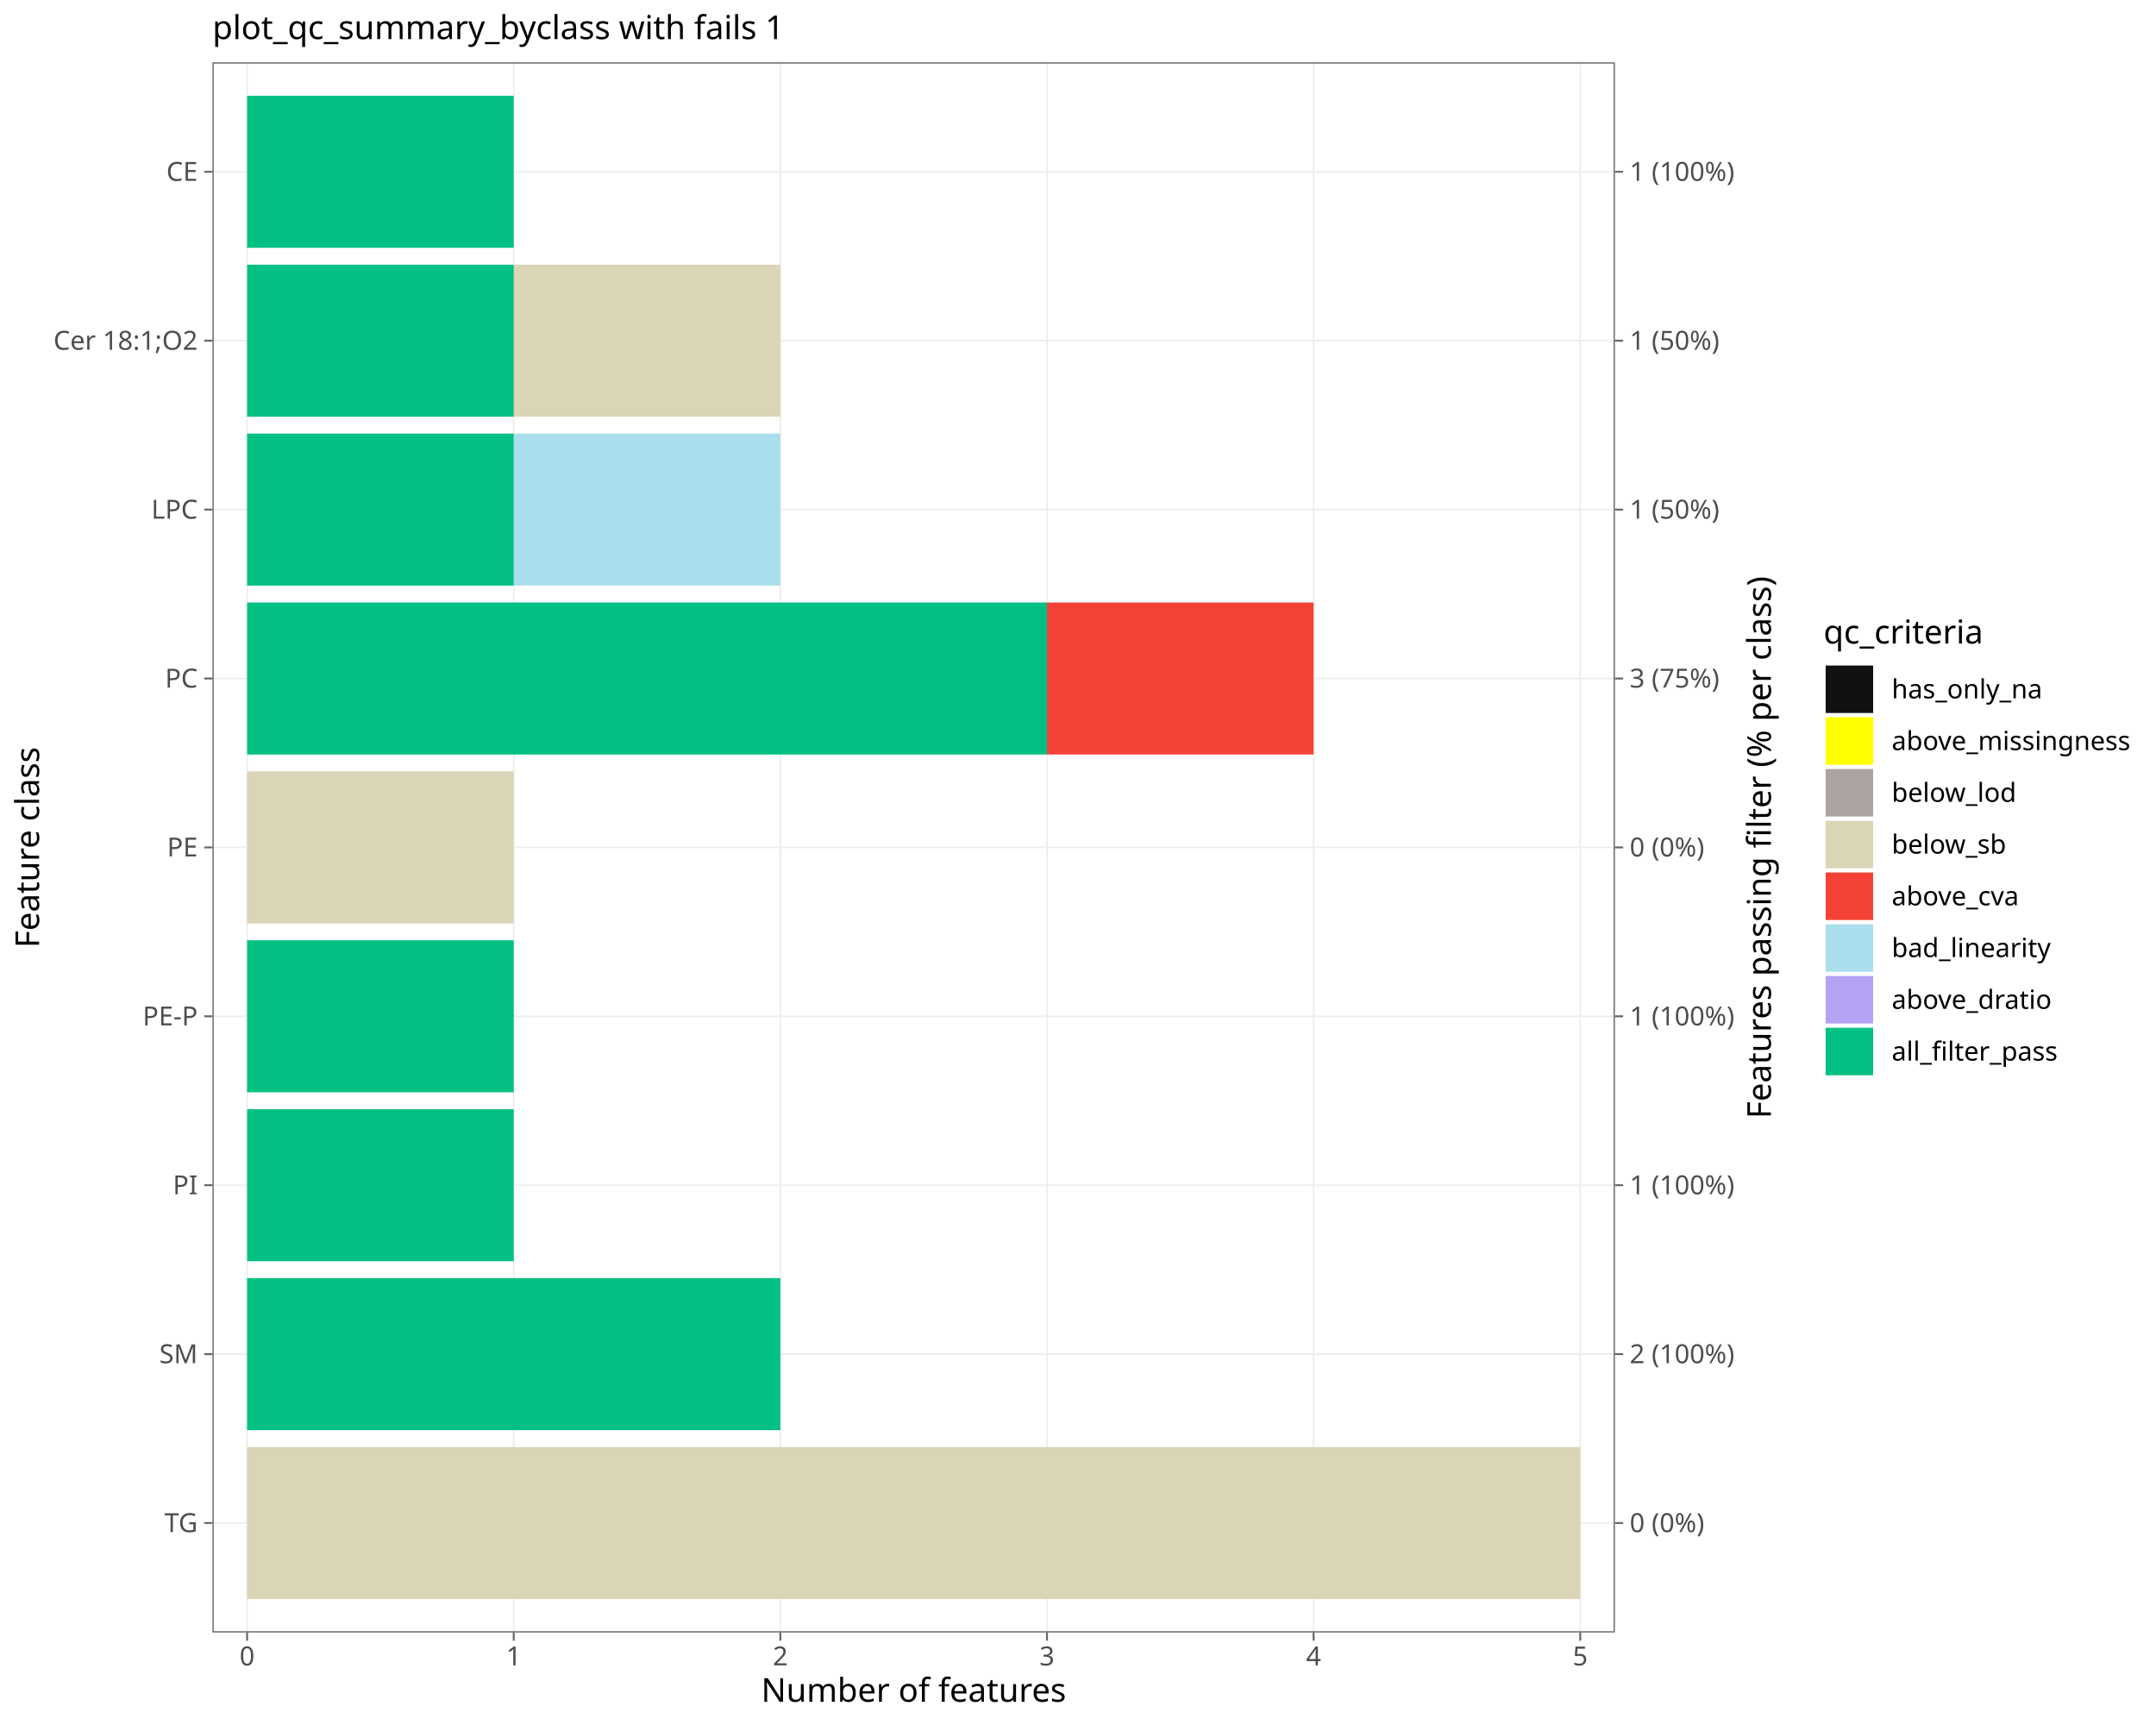
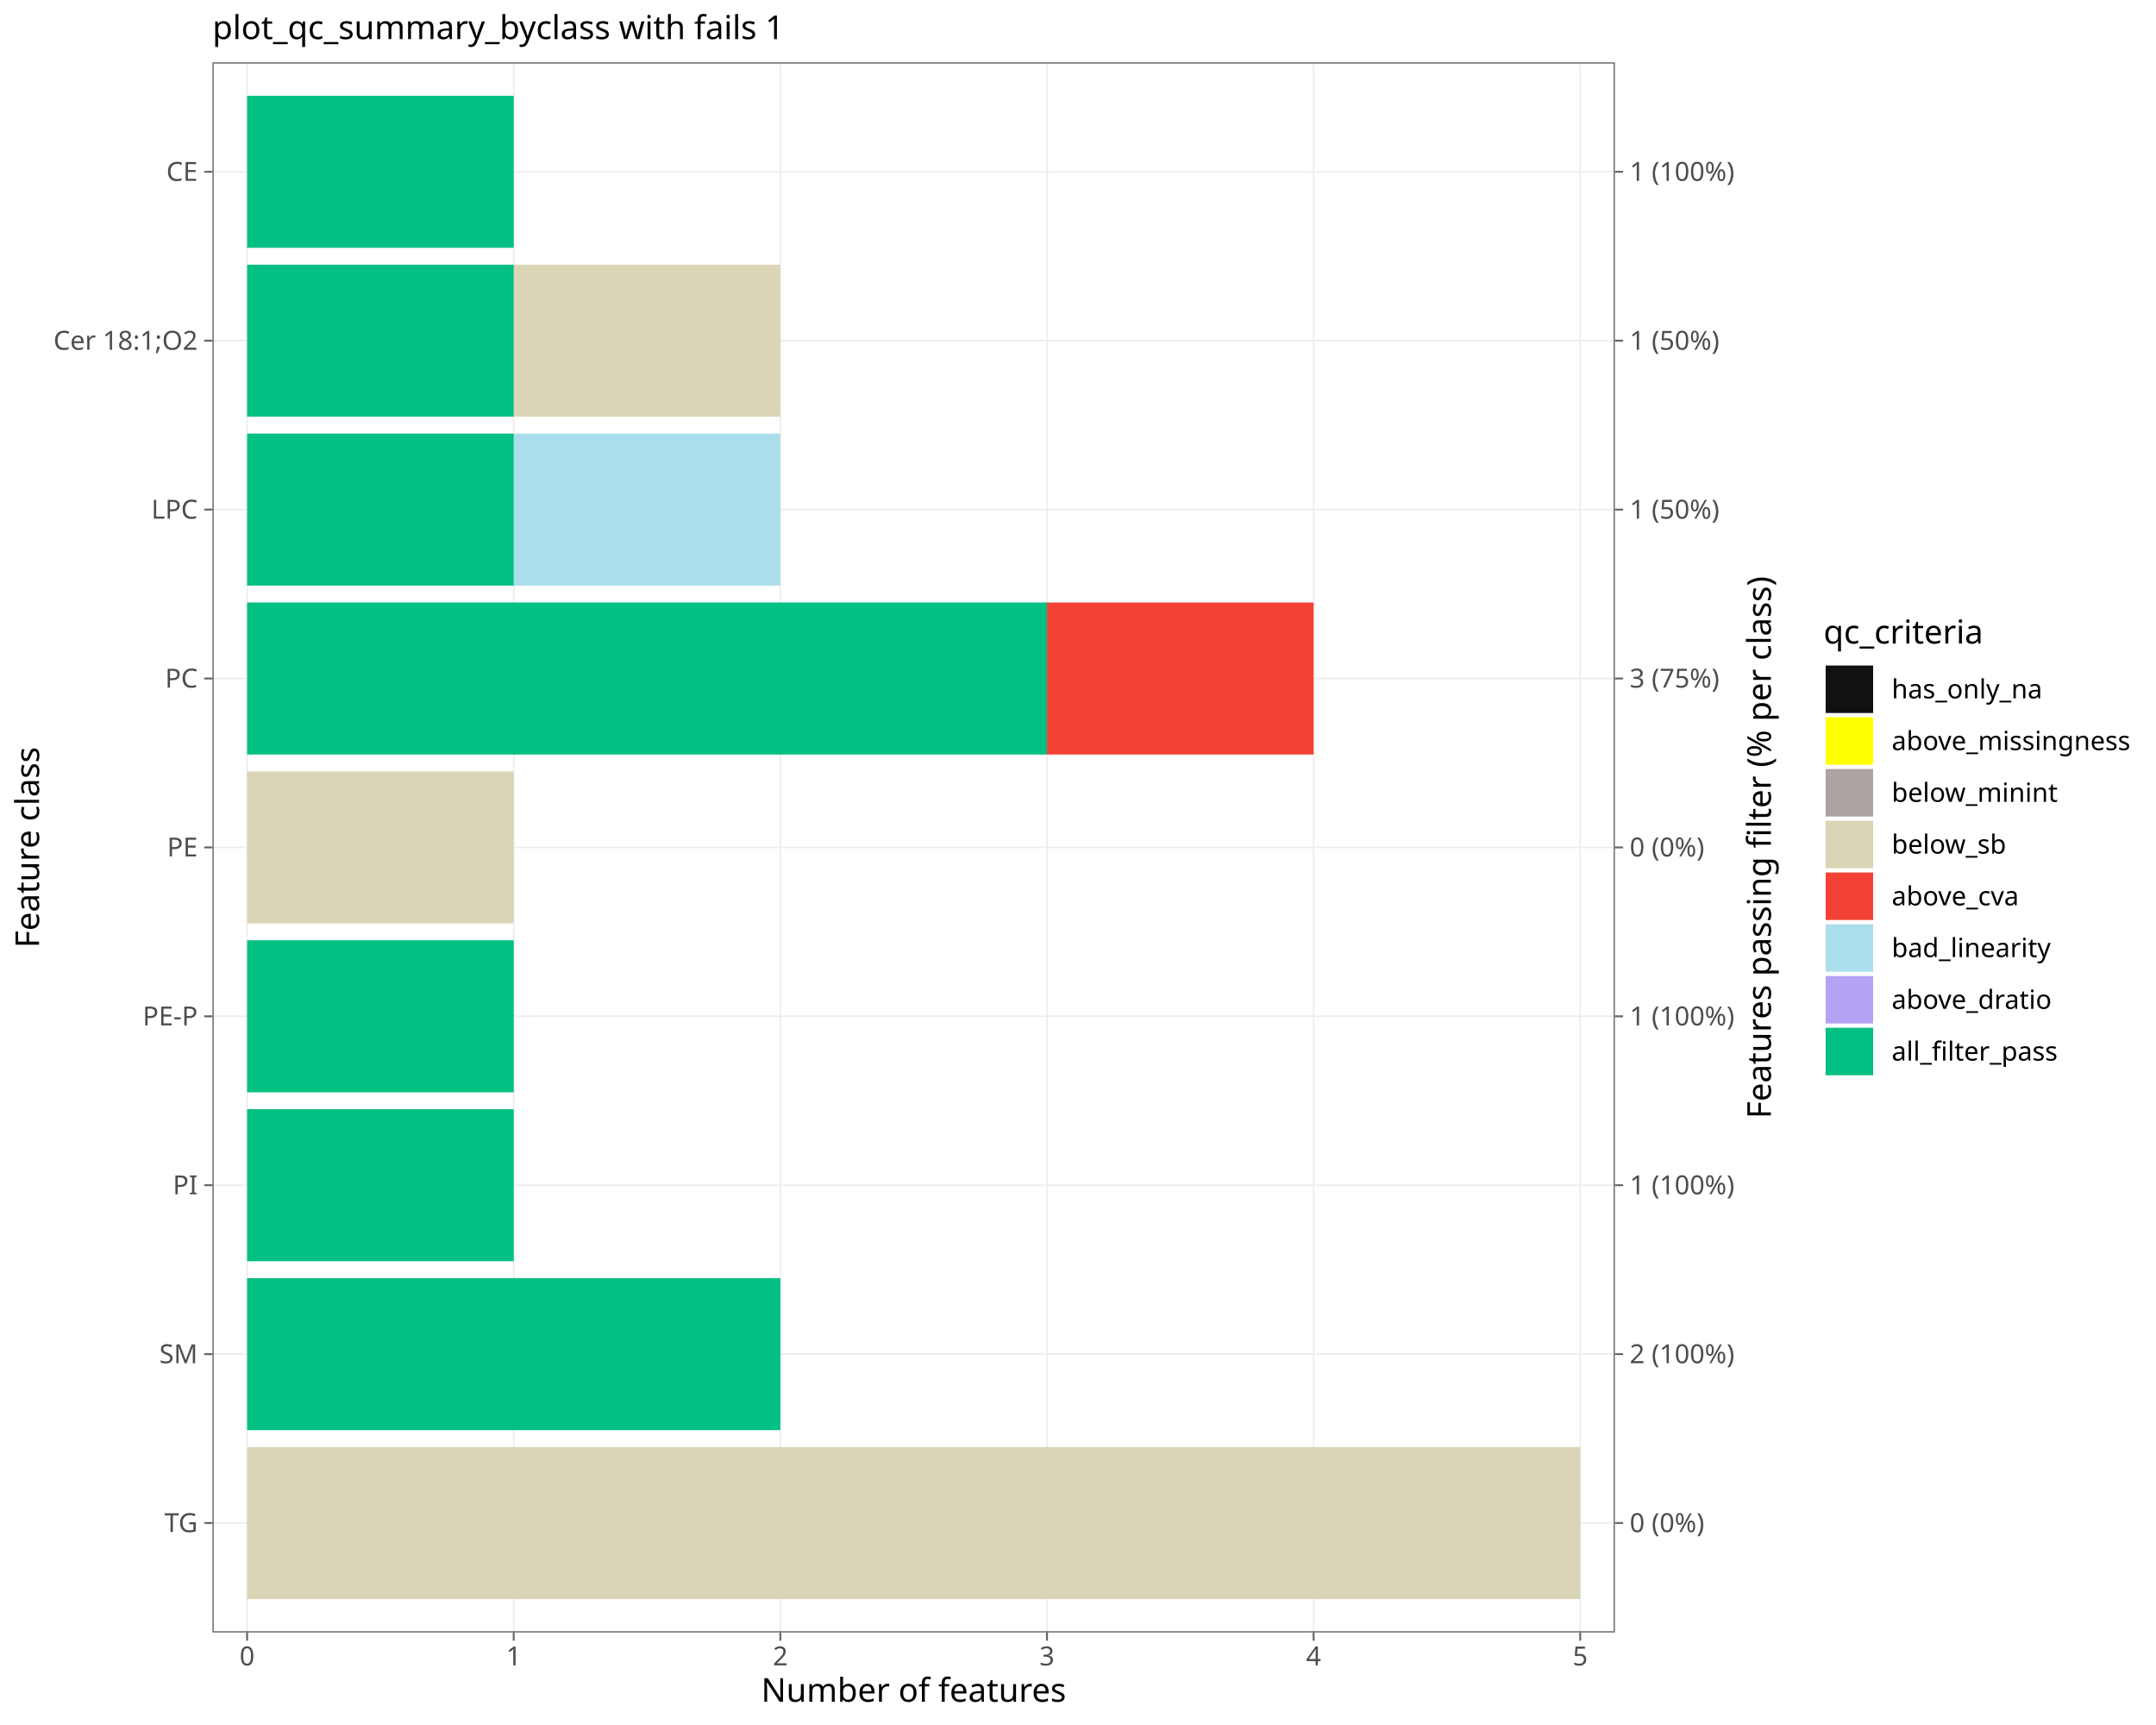
<svg xmlns="http://www.w3.org/2000/svg" class="svglite" data-engine-version="2.0" width="720.00pt" height="576.00pt" viewBox="0 0 720.00 576.00">
  <defs>
    <style type="text/css">
    .svglite line, .svglite polyline, .svglite polygon, .svglite path, .svglite rect, .svglite circle {
      fill: none;
      stroke: #000000;
      stroke-linecap: round;
      stroke-linejoin: round;
      stroke-miterlimit: 10.00;
    }
  </style>
  </defs>
  <rect width="100%" height="100%" style="stroke: none; fill: #FFFFFF;" />
  <defs>
    <clipPath id="cpMC4wMHw3MjAuMDB8MC4wMHw1NzYuMDA=">
      <rect x="0.00" y="0.00" width="720.00" height="576.00" />
    </clipPath>
  </defs>
  <g clip-path="url(#cpMC4wMHw3MjAuMDB8MC4wMHw1NzYuMDA=)">
    <rect x="0.00" y="0.00" width="720.00" height="576.00" style="stroke-width: 1.07; stroke: #FFFFFF; fill: #FFFFFF;" />
  </g>
  <defs>
    <clipPath id="cpNzAuOTV8NTM5LjMwfDIwLjgxfDU0NS4xMQ==">
      <rect x="70.95" y="20.81" width="468.35" height="524.30" />
    </clipPath>
  </defs>
  <g clip-path="url(#cpNzAuOTV8NTM5LjMwfDIwLjgxfDU0NS4xMQ==)">
    <rect x="70.95" y="20.81" width="468.35" height="524.30" style="stroke-width: 1.07; stroke: none; fill: #FFFFFF;" />
    <polyline points="70.95,508.56 539.30,508.56 " style="stroke-width: 0.53; stroke: #EDEDED; stroke-linecap: butt;" />
    <polyline points="70.95,452.16 539.30,452.16 " style="stroke-width: 0.53; stroke: #EDEDED; stroke-linecap: butt;" />
    <polyline points="70.95,395.76 539.30,395.76 " style="stroke-width: 0.53; stroke: #EDEDED; stroke-linecap: butt;" />
    <polyline points="70.95,339.36 539.30,339.36 " style="stroke-width: 0.53; stroke: #EDEDED; stroke-linecap: butt;" />
    <polyline points="70.95,282.96 539.30,282.96 " style="stroke-width: 0.53; stroke: #EDEDED; stroke-linecap: butt;" />
    <polyline points="70.95,226.56 539.30,226.56 " style="stroke-width: 0.53; stroke: #EDEDED; stroke-linecap: butt;" />
    <polyline points="70.95,170.16 539.30,170.16 " style="stroke-width: 0.53; stroke: #EDEDED; stroke-linecap: butt;" />
    <polyline points="70.95,113.76 539.30,113.76 " style="stroke-width: 0.53; stroke: #EDEDED; stroke-linecap: butt;" />
    <polyline points="70.95,57.36 539.30,57.36 " style="stroke-width: 0.53; stroke: #EDEDED; stroke-linecap: butt;" />
    <polyline points="82.52,545.11 82.52,20.81 " style="stroke-width: 0.53; stroke: #EDEDED; stroke-linecap: butt;" />
    <polyline points="171.56,545.11 171.56,20.81 " style="stroke-width: 0.53; stroke: #EDEDED; stroke-linecap: butt;" />
    <polyline points="260.60,545.11 260.60,20.81 " style="stroke-width: 0.53; stroke: #EDEDED; stroke-linecap: butt;" />
    <polyline points="349.64,545.11 349.64,20.81 " style="stroke-width: 0.53; stroke: #EDEDED; stroke-linecap: butt;" />
    <polyline points="438.68,545.11 438.68,20.81 " style="stroke-width: 0.53; stroke: #EDEDED; stroke-linecap: butt;" />
    <polyline points="527.72,545.11 527.72,20.81 " style="stroke-width: 0.53; stroke: #EDEDED; stroke-linecap: butt;" />
    <rect x="171.56" y="31.98" width="0.00" height="50.76" style="stroke-width: 1.07; stroke: none; stroke-linecap: butt; stroke-linejoin: miter; fill: #111111;" />
    <rect x="171.56" y="31.98" width="0.00" height="50.76" style="stroke-width: 1.07; stroke: none; stroke-linecap: butt; stroke-linejoin: miter; fill: #FFFF00;" />
    <rect x="171.56" y="31.98" width="0.00" height="50.76" style="stroke-width: 1.07; stroke: none; stroke-linecap: butt; stroke-linejoin: miter; fill: #ADA3A3;" />
    <rect x="171.56" y="31.98" width="0.00" height="50.76" style="stroke-width: 1.07; stroke: none; stroke-linecap: butt; stroke-linejoin: miter; fill: #D9D5B6;" />
    <rect x="171.56" y="31.98" width="0.00" height="50.76" style="stroke-width: 1.07; stroke: none; stroke-linecap: butt; stroke-linejoin: miter; fill: #F44336;" />
    <rect x="171.56" y="31.98" width="0.00" height="50.76" style="stroke-width: 1.07; stroke: none; stroke-linecap: butt; stroke-linejoin: miter; fill: #ABDEED;" />
    <rect x="171.56" y="31.98" width="0.00" height="50.76" style="stroke-width: 1.07; stroke: none; stroke-linecap: butt; stroke-linejoin: miter; fill: #B5A2F5;" />
    <rect x="82.52" y="31.98" width="89.04" height="50.76" style="stroke-width: 1.07; stroke: none; stroke-linecap: butt; stroke-linejoin: miter; fill: #02BF83;" />
    <rect x="260.60" y="88.38" width="0.00" height="50.76" style="stroke-width: 1.07; stroke: none; stroke-linecap: butt; stroke-linejoin: miter; fill: #111111;" />
    <rect x="260.60" y="88.38" width="0.00" height="50.76" style="stroke-width: 1.07; stroke: none; stroke-linecap: butt; stroke-linejoin: miter; fill: #FFFF00;" />
    <rect x="260.60" y="88.38" width="0.00" height="50.76" style="stroke-width: 1.07; stroke: none; stroke-linecap: butt; stroke-linejoin: miter; fill: #ADA3A3;" />
    <rect x="171.56" y="88.38" width="89.04" height="50.76" style="stroke-width: 1.07; stroke: none; stroke-linecap: butt; stroke-linejoin: miter; fill: #D9D5B6;" />
    <rect x="171.56" y="88.38" width="0.00" height="50.76" style="stroke-width: 1.07; stroke: none; stroke-linecap: butt; stroke-linejoin: miter; fill: #F44336;" />
    <rect x="171.56" y="88.38" width="0.00" height="50.76" style="stroke-width: 1.07; stroke: none; stroke-linecap: butt; stroke-linejoin: miter; fill: #ABDEED;" />
    <rect x="171.56" y="88.38" width="0.00" height="50.76" style="stroke-width: 1.07; stroke: none; stroke-linecap: butt; stroke-linejoin: miter; fill: #B5A2F5;" />
    <rect x="82.52" y="88.38" width="89.04" height="50.76" style="stroke-width: 1.07; stroke: none; stroke-linecap: butt; stroke-linejoin: miter; fill: #02BF83;" />
    <rect x="260.60" y="144.78" width="0.00" height="50.76" style="stroke-width: 1.07; stroke: none; stroke-linecap: butt; stroke-linejoin: miter; fill: #111111;" />
    <rect x="260.60" y="144.78" width="0.00" height="50.76" style="stroke-width: 1.07; stroke: none; stroke-linecap: butt; stroke-linejoin: miter; fill: #FFFF00;" />
    <rect x="260.60" y="144.78" width="0.00" height="50.76" style="stroke-width: 1.07; stroke: none; stroke-linecap: butt; stroke-linejoin: miter; fill: #ADA3A3;" />
    <rect x="260.60" y="144.78" width="0.00" height="50.76" style="stroke-width: 1.07; stroke: none; stroke-linecap: butt; stroke-linejoin: miter; fill: #D9D5B6;" />
    <rect x="260.60" y="144.78" width="0.00" height="50.76" style="stroke-width: 1.07; stroke: none; stroke-linecap: butt; stroke-linejoin: miter; fill: #F44336;" />
    <rect x="171.56" y="144.78" width="89.04" height="50.76" style="stroke-width: 1.07; stroke: none; stroke-linecap: butt; stroke-linejoin: miter; fill: #ABDEED;" />
    <rect x="171.56" y="144.78" width="0.00" height="50.76" style="stroke-width: 1.07; stroke: none; stroke-linecap: butt; stroke-linejoin: miter; fill: #B5A2F5;" />
    <rect x="82.52" y="144.78" width="89.04" height="50.76" style="stroke-width: 1.07; stroke: none; stroke-linecap: butt; stroke-linejoin: miter; fill: #02BF83;" />
    <rect x="438.68" y="201.18" width="0.00" height="50.76" style="stroke-width: 1.07; stroke: none; stroke-linecap: butt; stroke-linejoin: miter; fill: #111111;" />
    <rect x="438.68" y="201.18" width="0.00" height="50.76" style="stroke-width: 1.07; stroke: none; stroke-linecap: butt; stroke-linejoin: miter; fill: #FFFF00;" />
    <rect x="438.68" y="201.18" width="0.00" height="50.76" style="stroke-width: 1.07; stroke: none; stroke-linecap: butt; stroke-linejoin: miter; fill: #ADA3A3;" />
    <rect x="438.68" y="201.18" width="0.00" height="50.76" style="stroke-width: 1.07; stroke: none; stroke-linecap: butt; stroke-linejoin: miter; fill: #D9D5B6;" />
    <rect x="349.64" y="201.18" width="89.04" height="50.76" style="stroke-width: 1.07; stroke: none; stroke-linecap: butt; stroke-linejoin: miter; fill: #F44336;" />
    <rect x="349.64" y="201.18" width="0.00" height="50.76" style="stroke-width: 1.07; stroke: none; stroke-linecap: butt; stroke-linejoin: miter; fill: #ABDEED;" />
    <rect x="349.64" y="201.18" width="0.00" height="50.76" style="stroke-width: 1.07; stroke: none; stroke-linecap: butt; stroke-linejoin: miter; fill: #B5A2F5;" />
    <rect x="82.52" y="201.18" width="267.12" height="50.76" style="stroke-width: 1.07; stroke: none; stroke-linecap: butt; stroke-linejoin: miter; fill: #02BF83;" />
    <rect x="171.56" y="257.58" width="0.00" height="50.76" style="stroke-width: 1.07; stroke: none; stroke-linecap: butt; stroke-linejoin: miter; fill: #111111;" />
    <rect x="171.56" y="257.58" width="0.00" height="50.76" style="stroke-width: 1.07; stroke: none; stroke-linecap: butt; stroke-linejoin: miter; fill: #FFFF00;" />
    <rect x="171.56" y="257.58" width="0.00" height="50.76" style="stroke-width: 1.07; stroke: none; stroke-linecap: butt; stroke-linejoin: miter; fill: #ADA3A3;" />
    <rect x="82.52" y="257.58" width="89.04" height="50.76" style="stroke-width: 1.07; stroke: none; stroke-linecap: butt; stroke-linejoin: miter; fill: #D9D5B6;" />
    <rect x="82.52" y="257.58" width="0.00" height="50.76" style="stroke-width: 1.07; stroke: none; stroke-linecap: butt; stroke-linejoin: miter; fill: #F44336;" />
    <rect x="82.52" y="257.58" width="0.00" height="50.76" style="stroke-width: 1.07; stroke: none; stroke-linecap: butt; stroke-linejoin: miter; fill: #ABDEED;" />
    <rect x="82.52" y="257.58" width="0.00" height="50.76" style="stroke-width: 1.07; stroke: none; stroke-linecap: butt; stroke-linejoin: miter; fill: #B5A2F5;" />
    <rect x="82.52" y="257.58" width="0.00" height="50.76" style="stroke-width: 1.07; stroke: none; stroke-linecap: butt; stroke-linejoin: miter; fill: #02BF83;" />
    <rect x="171.56" y="313.98" width="0.00" height="50.76" style="stroke-width: 1.07; stroke: none; stroke-linecap: butt; stroke-linejoin: miter; fill: #111111;" />
    <rect x="171.56" y="313.98" width="0.00" height="50.76" style="stroke-width: 1.07; stroke: none; stroke-linecap: butt; stroke-linejoin: miter; fill: #FFFF00;" />
    <rect x="171.56" y="313.98" width="0.00" height="50.76" style="stroke-width: 1.07; stroke: none; stroke-linecap: butt; stroke-linejoin: miter; fill: #ADA3A3;" />
    <rect x="171.56" y="313.98" width="0.00" height="50.76" style="stroke-width: 1.07; stroke: none; stroke-linecap: butt; stroke-linejoin: miter; fill: #D9D5B6;" />
    <rect x="171.56" y="313.98" width="0.00" height="50.76" style="stroke-width: 1.07; stroke: none; stroke-linecap: butt; stroke-linejoin: miter; fill: #F44336;" />
    <rect x="171.56" y="313.98" width="0.00" height="50.76" style="stroke-width: 1.07; stroke: none; stroke-linecap: butt; stroke-linejoin: miter; fill: #ABDEED;" />
    <rect x="171.56" y="313.98" width="0.00" height="50.76" style="stroke-width: 1.07; stroke: none; stroke-linecap: butt; stroke-linejoin: miter; fill: #B5A2F5;" />
    <rect x="82.52" y="313.98" width="89.04" height="50.76" style="stroke-width: 1.07; stroke: none; stroke-linecap: butt; stroke-linejoin: miter; fill: #02BF83;" />
    <rect x="171.56" y="370.38" width="0.00" height="50.76" style="stroke-width: 1.07; stroke: none; stroke-linecap: butt; stroke-linejoin: miter; fill: #111111;" />
    <rect x="171.56" y="370.38" width="0.00" height="50.76" style="stroke-width: 1.07; stroke: none; stroke-linecap: butt; stroke-linejoin: miter; fill: #FFFF00;" />
    <rect x="171.56" y="370.38" width="0.00" height="50.76" style="stroke-width: 1.07; stroke: none; stroke-linecap: butt; stroke-linejoin: miter; fill: #ADA3A3;" />
    <rect x="171.56" y="370.38" width="0.00" height="50.76" style="stroke-width: 1.07; stroke: none; stroke-linecap: butt; stroke-linejoin: miter; fill: #D9D5B6;" />
    <rect x="171.56" y="370.38" width="0.00" height="50.76" style="stroke-width: 1.07; stroke: none; stroke-linecap: butt; stroke-linejoin: miter; fill: #F44336;" />
    <rect x="171.56" y="370.38" width="0.00" height="50.76" style="stroke-width: 1.07; stroke: none; stroke-linecap: butt; stroke-linejoin: miter; fill: #ABDEED;" />
    <rect x="171.56" y="370.38" width="0.00" height="50.76" style="stroke-width: 1.07; stroke: none; stroke-linecap: butt; stroke-linejoin: miter; fill: #B5A2F5;" />
    <rect x="82.52" y="370.38" width="89.04" height="50.76" style="stroke-width: 1.07; stroke: none; stroke-linecap: butt; stroke-linejoin: miter; fill: #02BF83;" />
    <rect x="260.60" y="426.78" width="0.00" height="50.76" style="stroke-width: 1.07; stroke: none; stroke-linecap: butt; stroke-linejoin: miter; fill: #111111;" />
    <rect x="260.60" y="426.78" width="0.00" height="50.76" style="stroke-width: 1.07; stroke: none; stroke-linecap: butt; stroke-linejoin: miter; fill: #FFFF00;" />
    <rect x="260.60" y="426.78" width="0.00" height="50.76" style="stroke-width: 1.07; stroke: none; stroke-linecap: butt; stroke-linejoin: miter; fill: #ADA3A3;" />
    <rect x="260.60" y="426.78" width="0.00" height="50.76" style="stroke-width: 1.07; stroke: none; stroke-linecap: butt; stroke-linejoin: miter; fill: #D9D5B6;" />
    <rect x="260.60" y="426.78" width="0.00" height="50.76" style="stroke-width: 1.07; stroke: none; stroke-linecap: butt; stroke-linejoin: miter; fill: #F44336;" />
    <rect x="260.60" y="426.78" width="0.00" height="50.76" style="stroke-width: 1.07; stroke: none; stroke-linecap: butt; stroke-linejoin: miter; fill: #ABDEED;" />
    <rect x="260.60" y="426.78" width="0.00" height="50.76" style="stroke-width: 1.07; stroke: none; stroke-linecap: butt; stroke-linejoin: miter; fill: #B5A2F5;" />
    <rect x="82.52" y="426.78" width="178.08" height="50.76" style="stroke-width: 1.07; stroke: none; stroke-linecap: butt; stroke-linejoin: miter; fill: #02BF83;" />
    <rect x="527.72" y="483.18" width="0.00" height="50.76" style="stroke-width: 1.07; stroke: none; stroke-linecap: butt; stroke-linejoin: miter; fill: #111111;" />
    <rect x="527.72" y="483.18" width="0.00" height="50.76" style="stroke-width: 1.07; stroke: none; stroke-linecap: butt; stroke-linejoin: miter; fill: #FFFF00;" />
    <rect x="527.72" y="483.18" width="0.00" height="50.76" style="stroke-width: 1.07; stroke: none; stroke-linecap: butt; stroke-linejoin: miter; fill: #ADA3A3;" />
    <rect x="82.52" y="483.18" width="445.20" height="50.76" style="stroke-width: 1.07; stroke: none; stroke-linecap: butt; stroke-linejoin: miter; fill: #D9D5B6;" />
    <rect x="82.52" y="483.18" width="0.00" height="50.76" style="stroke-width: 1.07; stroke: none; stroke-linecap: butt; stroke-linejoin: miter; fill: #F44336;" />
    <rect x="82.52" y="483.18" width="0.00" height="50.76" style="stroke-width: 1.07; stroke: none; stroke-linecap: butt; stroke-linejoin: miter; fill: #ABDEED;" />
    <rect x="82.52" y="483.18" width="0.00" height="50.76" style="stroke-width: 1.07; stroke: none; stroke-linecap: butt; stroke-linejoin: miter; fill: #B5A2F5;" />
    <rect x="82.52" y="483.18" width="0.00" height="50.76" style="stroke-width: 1.07; stroke: none; stroke-linecap: butt; stroke-linejoin: miter; fill: #02BF83;" />
    <rect x="70.95" y="20.81" width="468.35" height="524.30" style="stroke-width: 0.85; stroke: #666666;" />
  </g>
  <g clip-path="url(#cpMC4wMHw3MjAuMDB8MC4wMHw1NzYuMDA=)">
    <text x="66.02" y="511.59" text-anchor="end" style="font-size: 8.80px; fill: #4D4D4D; font-family: sans;" textLength="12.22px" lengthAdjust="spacingAndGlyphs">TG</text>
    <text x="66.02" y="455.19" text-anchor="end" style="font-size: 8.80px; fill: #4D4D4D; font-family: sans;" textLength="13.21px" lengthAdjust="spacingAndGlyphs">SM</text>
    <text x="66.02" y="398.79" text-anchor="end" style="font-size: 8.80px; fill: #4D4D4D; font-family: sans;" textLength="8.32px" lengthAdjust="spacingAndGlyphs">PI</text>
    <text x="66.02" y="342.39" text-anchor="end" style="font-size: 8.80px; fill: #4D4D4D; font-family: sans;" textLength="20.54px" lengthAdjust="spacingAndGlyphs">PE-P</text>
    <text x="66.02" y="285.99" text-anchor="end" style="font-size: 8.80px; fill: #4D4D4D; font-family: sans;" textLength="11.74px" lengthAdjust="spacingAndGlyphs">PE</text>
    <text x="66.02" y="229.59" text-anchor="end" style="font-size: 8.80px; fill: #4D4D4D; font-family: sans;" textLength="12.23px" lengthAdjust="spacingAndGlyphs">PC</text>
    <text x="66.02" y="173.19" text-anchor="end" style="font-size: 8.80px; fill: #4D4D4D; font-family: sans;" textLength="17.12px" lengthAdjust="spacingAndGlyphs">LPC</text>
    <text x="66.02" y="116.79" text-anchor="end" style="font-size: 8.80px; fill: #4D4D4D; font-family: sans;" textLength="47.94px" lengthAdjust="spacingAndGlyphs">Cer 18:1;O2</text>
    <text x="66.02" y="60.39" text-anchor="end" style="font-size: 8.80px; fill: #4D4D4D; font-family: sans;" textLength="12.23px" lengthAdjust="spacingAndGlyphs">CE</text>
    <polyline points="68.21,508.56 70.95,508.56 " style="stroke-width: 0.64; stroke: #666666; stroke-linecap: butt;" />
    <polyline points="68.21,452.16 70.95,452.16 " style="stroke-width: 0.64; stroke: #666666; stroke-linecap: butt;" />
    <polyline points="68.21,395.76 70.95,395.76 " style="stroke-width: 0.64; stroke: #666666; stroke-linecap: butt;" />
    <polyline points="68.21,339.36 70.95,339.36 " style="stroke-width: 0.64; stroke: #666666; stroke-linecap: butt;" />
    <polyline points="68.21,282.96 70.95,282.96 " style="stroke-width: 0.64; stroke: #666666; stroke-linecap: butt;" />
    <polyline points="68.21,226.56 70.95,226.56 " style="stroke-width: 0.64; stroke: #666666; stroke-linecap: butt;" />
    <polyline points="68.21,170.16 70.95,170.16 " style="stroke-width: 0.64; stroke: #666666; stroke-linecap: butt;" />
    <polyline points="68.21,113.76 70.95,113.76 " style="stroke-width: 0.64; stroke: #666666; stroke-linecap: butt;" />
    <polyline points="68.21,57.36 70.95,57.36 " style="stroke-width: 0.64; stroke: #666666; stroke-linecap: butt;" />
    <polyline points="542.04,508.56 539.30,508.56 " style="stroke-width: 0.64; stroke: #666666; stroke-linecap: butt;" />
    <polyline points="542.04,452.16 539.30,452.16 " style="stroke-width: 0.64; stroke: #666666; stroke-linecap: butt;" />
    <polyline points="542.04,395.76 539.30,395.76 " style="stroke-width: 0.64; stroke: #666666; stroke-linecap: butt;" />
    <polyline points="542.04,339.36 539.30,339.36 " style="stroke-width: 0.64; stroke: #666666; stroke-linecap: butt;" />
    <polyline points="542.04,282.96 539.30,282.96 " style="stroke-width: 0.64; stroke: #666666; stroke-linecap: butt;" />
    <polyline points="542.04,226.56 539.30,226.56 " style="stroke-width: 0.64; stroke: #666666; stroke-linecap: butt;" />
    <polyline points="542.04,170.16 539.30,170.16 " style="stroke-width: 0.64; stroke: #666666; stroke-linecap: butt;" />
    <polyline points="542.04,113.76 539.30,113.76 " style="stroke-width: 0.64; stroke: #666666; stroke-linecap: butt;" />
    <polyline points="542.04,57.36 539.30,57.36 " style="stroke-width: 0.64; stroke: #666666; stroke-linecap: butt;" />
    <text x="544.23" y="511.59" style="font-size: 8.80px; fill: #4D4D4D; font-family: sans;" textLength="25.92px" lengthAdjust="spacingAndGlyphs">0 (0%)</text>
    <text x="544.23" y="455.19" style="font-size: 8.80px; fill: #4D4D4D; font-family: sans;" textLength="35.71px" lengthAdjust="spacingAndGlyphs">2 (100%)</text>
    <text x="544.23" y="398.79" style="font-size: 8.80px; fill: #4D4D4D; font-family: sans;" textLength="35.71px" lengthAdjust="spacingAndGlyphs">1 (100%)</text>
    <text x="544.23" y="342.39" style="font-size: 8.80px; fill: #4D4D4D; font-family: sans;" textLength="35.71px" lengthAdjust="spacingAndGlyphs">1 (100%)</text>
    <text x="544.23" y="285.99" style="font-size: 8.80px; fill: #4D4D4D; font-family: sans;" textLength="25.92px" lengthAdjust="spacingAndGlyphs">0 (0%)</text>
    <text x="544.23" y="229.59" style="font-size: 8.80px; fill: #4D4D4D; font-family: sans;" textLength="30.81px" lengthAdjust="spacingAndGlyphs">3 (75%)</text>
    <text x="544.23" y="173.19" style="font-size: 8.80px; fill: #4D4D4D; font-family: sans;" textLength="30.81px" lengthAdjust="spacingAndGlyphs">1 (50%)</text>
    <text x="544.23" y="116.79" style="font-size: 8.80px; fill: #4D4D4D; font-family: sans;" textLength="30.81px" lengthAdjust="spacingAndGlyphs">1 (50%)</text>
    <text x="544.23" y="60.39" style="font-size: 8.80px; fill: #4D4D4D; font-family: sans;" textLength="35.71px" lengthAdjust="spacingAndGlyphs">1 (100%)</text>
    <polyline points="82.52,547.85 82.52,545.11 " style="stroke-width: 0.64; stroke: #666666; stroke-linecap: butt;" />
    <polyline points="171.56,547.85 171.56,545.11 " style="stroke-width: 0.64; stroke: #666666; stroke-linecap: butt;" />
    <polyline points="260.60,547.85 260.60,545.11 " style="stroke-width: 0.64; stroke: #666666; stroke-linecap: butt;" />
    <polyline points="349.64,547.85 349.64,545.11 " style="stroke-width: 0.64; stroke: #666666; stroke-linecap: butt;" />
    <polyline points="438.68,547.85 438.68,545.11 " style="stroke-width: 0.64; stroke: #666666; stroke-linecap: butt;" />
    <polyline points="527.72,547.85 527.72,545.11 " style="stroke-width: 0.64; stroke: #666666; stroke-linecap: butt;" />
    <text x="82.52" y="556.10" text-anchor="middle" style="font-size: 8.80px; fill: #4D4D4D; font-family: sans;" textLength="4.89px" lengthAdjust="spacingAndGlyphs">0</text>
    <text x="171.56" y="556.10" text-anchor="middle" style="font-size: 8.80px; fill: #4D4D4D; font-family: sans;" textLength="4.89px" lengthAdjust="spacingAndGlyphs">1</text>
    <text x="260.60" y="556.10" text-anchor="middle" style="font-size: 8.80px; fill: #4D4D4D; font-family: sans;" textLength="4.89px" lengthAdjust="spacingAndGlyphs">2</text>
    <text x="349.64" y="556.10" text-anchor="middle" style="font-size: 8.80px; fill: #4D4D4D; font-family: sans;" textLength="4.89px" lengthAdjust="spacingAndGlyphs">3</text>
    <text x="438.68" y="556.10" text-anchor="middle" style="font-size: 8.80px; fill: #4D4D4D; font-family: sans;" textLength="4.89px" lengthAdjust="spacingAndGlyphs">4</text>
    <text x="527.72" y="556.10" text-anchor="middle" style="font-size: 8.80px; fill: #4D4D4D; font-family: sans;" textLength="4.89px" lengthAdjust="spacingAndGlyphs">5</text>
    <text x="305.12" y="568.24" text-anchor="middle" style="font-size: 11.00px; font-family: sans;" textLength="94.17px" lengthAdjust="spacingAndGlyphs">Number of features</text>
    <text transform="translate(13.05,282.96) rotate(-90)" text-anchor="middle" style="font-size: 11.00px; font-family: sans;" textLength="66.04px" lengthAdjust="spacingAndGlyphs">Feature class</text>
    <text transform="translate(591.39,282.96) rotate(-90)" text-anchor="middle" style="font-size: 11.00px; font-family: sans;" textLength="175.47px" lengthAdjust="spacingAndGlyphs">Features passing filter (% per class)</text>
    <rect x="603.49" y="200.70" width="111.03" height="164.53" style="stroke-width: 1.07; stroke: none; fill: #FFFFFF;" />
    <text x="608.97" y="214.89" style="font-size: 11.00px; font-family: sans;" textLength="50.75px" lengthAdjust="spacingAndGlyphs">qc_criteria</text>
    <rect x="608.97" y="221.51" width="17.28" height="17.28" style="stroke-width: 1.07; stroke: none; fill: #FFFFFF;" />
    <rect x="609.68" y="222.22" width="15.86" height="15.86" style="stroke-width: 1.07; stroke: none; stroke-linecap: butt; stroke-linejoin: miter; fill: #111111;" />
    <rect x="608.97" y="238.79" width="17.28" height="17.28" style="stroke-width: 1.07; stroke: none; fill: #FFFFFF;" />
    <rect x="609.68" y="239.50" width="15.86" height="15.86" style="stroke-width: 1.07; stroke: none; stroke-linecap: butt; stroke-linejoin: miter; fill: #FFFF00;" />
    <rect x="608.97" y="256.07" width="17.28" height="17.28" style="stroke-width: 1.07; stroke: none; fill: #FFFFFF;" />
    <rect x="609.68" y="256.78" width="15.86" height="15.86" style="stroke-width: 1.07; stroke: none; stroke-linecap: butt; stroke-linejoin: miter; fill: #ADA3A3;" />
    <rect x="608.97" y="273.35" width="17.28" height="17.28" style="stroke-width: 1.07; stroke: none; fill: #FFFFFF;" />
    <rect x="609.68" y="274.06" width="15.86" height="15.86" style="stroke-width: 1.07; stroke: none; stroke-linecap: butt; stroke-linejoin: miter; fill: #D9D5B6;" />
    <rect x="608.97" y="290.63" width="17.28" height="17.28" style="stroke-width: 1.07; stroke: none; fill: #FFFFFF;" />
    <rect x="609.68" y="291.34" width="15.86" height="15.86" style="stroke-width: 1.07; stroke: none; stroke-linecap: butt; stroke-linejoin: miter; fill: #F44336;" />
    <rect x="608.97" y="307.91" width="17.28" height="17.28" style="stroke-width: 1.07; stroke: none; fill: #FFFFFF;" />
    <rect x="609.68" y="308.62" width="15.86" height="15.86" style="stroke-width: 1.07; stroke: none; stroke-linecap: butt; stroke-linejoin: miter; fill: #ABDEED;" />
    <rect x="608.97" y="325.19" width="17.28" height="17.28" style="stroke-width: 1.07; stroke: none; fill: #FFFFFF;" />
    <rect x="609.68" y="325.90" width="15.86" height="15.86" style="stroke-width: 1.07; stroke: none; stroke-linecap: butt; stroke-linejoin: miter; fill: #B5A2F5;" />
    <rect x="608.97" y="342.47" width="17.28" height="17.28" style="stroke-width: 1.07; stroke: none; fill: #FFFFFF;" />
    <rect x="609.68" y="343.18" width="15.86" height="15.86" style="stroke-width: 1.07; stroke: none; stroke-linecap: butt; stroke-linejoin: miter; fill: #02BF83;" />
    <text x="631.73" y="233.18" style="font-size: 8.80px; font-family: sans;" textLength="49.92px" lengthAdjust="spacingAndGlyphs">has_only_na</text>
    <text x="631.73" y="250.46" style="font-size: 8.80px; font-family: sans;" textLength="77.31px" lengthAdjust="spacingAndGlyphs">above_missingness</text>
-     <text x="631.73" y="267.74" style="font-size: 8.80px; font-family: sans;" textLength="39.63px" lengthAdjust="spacingAndGlyphs">below_lod</text>
+     <text x="631.73" y="267.74" style="font-size: 8.80px; font-family: sans;" textLength="51.36px" lengthAdjust="spacingAndGlyphs">below_minint</text>
    <text x="631.73" y="285.02" style="font-size: 8.80px; font-family: sans;" textLength="37.19px" lengthAdjust="spacingAndGlyphs">below_sb</text>
    <text x="631.73" y="302.30" style="font-size: 8.80px; font-family: sans;" textLength="42.58px" lengthAdjust="spacingAndGlyphs">above_cva</text>
    <text x="631.73" y="319.58" style="font-size: 8.80px; font-family: sans;" textLength="49.90px" lengthAdjust="spacingAndGlyphs">bad_linearity</text>
    <text x="631.73" y="336.86" style="font-size: 8.80px; font-family: sans;" textLength="50.89px" lengthAdjust="spacingAndGlyphs">above_dratio</text>
    <text x="631.73" y="354.14" style="font-size: 8.80px; font-family: sans;" textLength="53.81px" lengthAdjust="spacingAndGlyphs">all_filter_pass</text>
    <text x="70.95" y="13.05" style="font-size: 11.00px; font-family: sans;" textLength="184.06px" lengthAdjust="spacingAndGlyphs">plot_qc_summary_byclass with fails 1</text>
  </g>
</svg>
